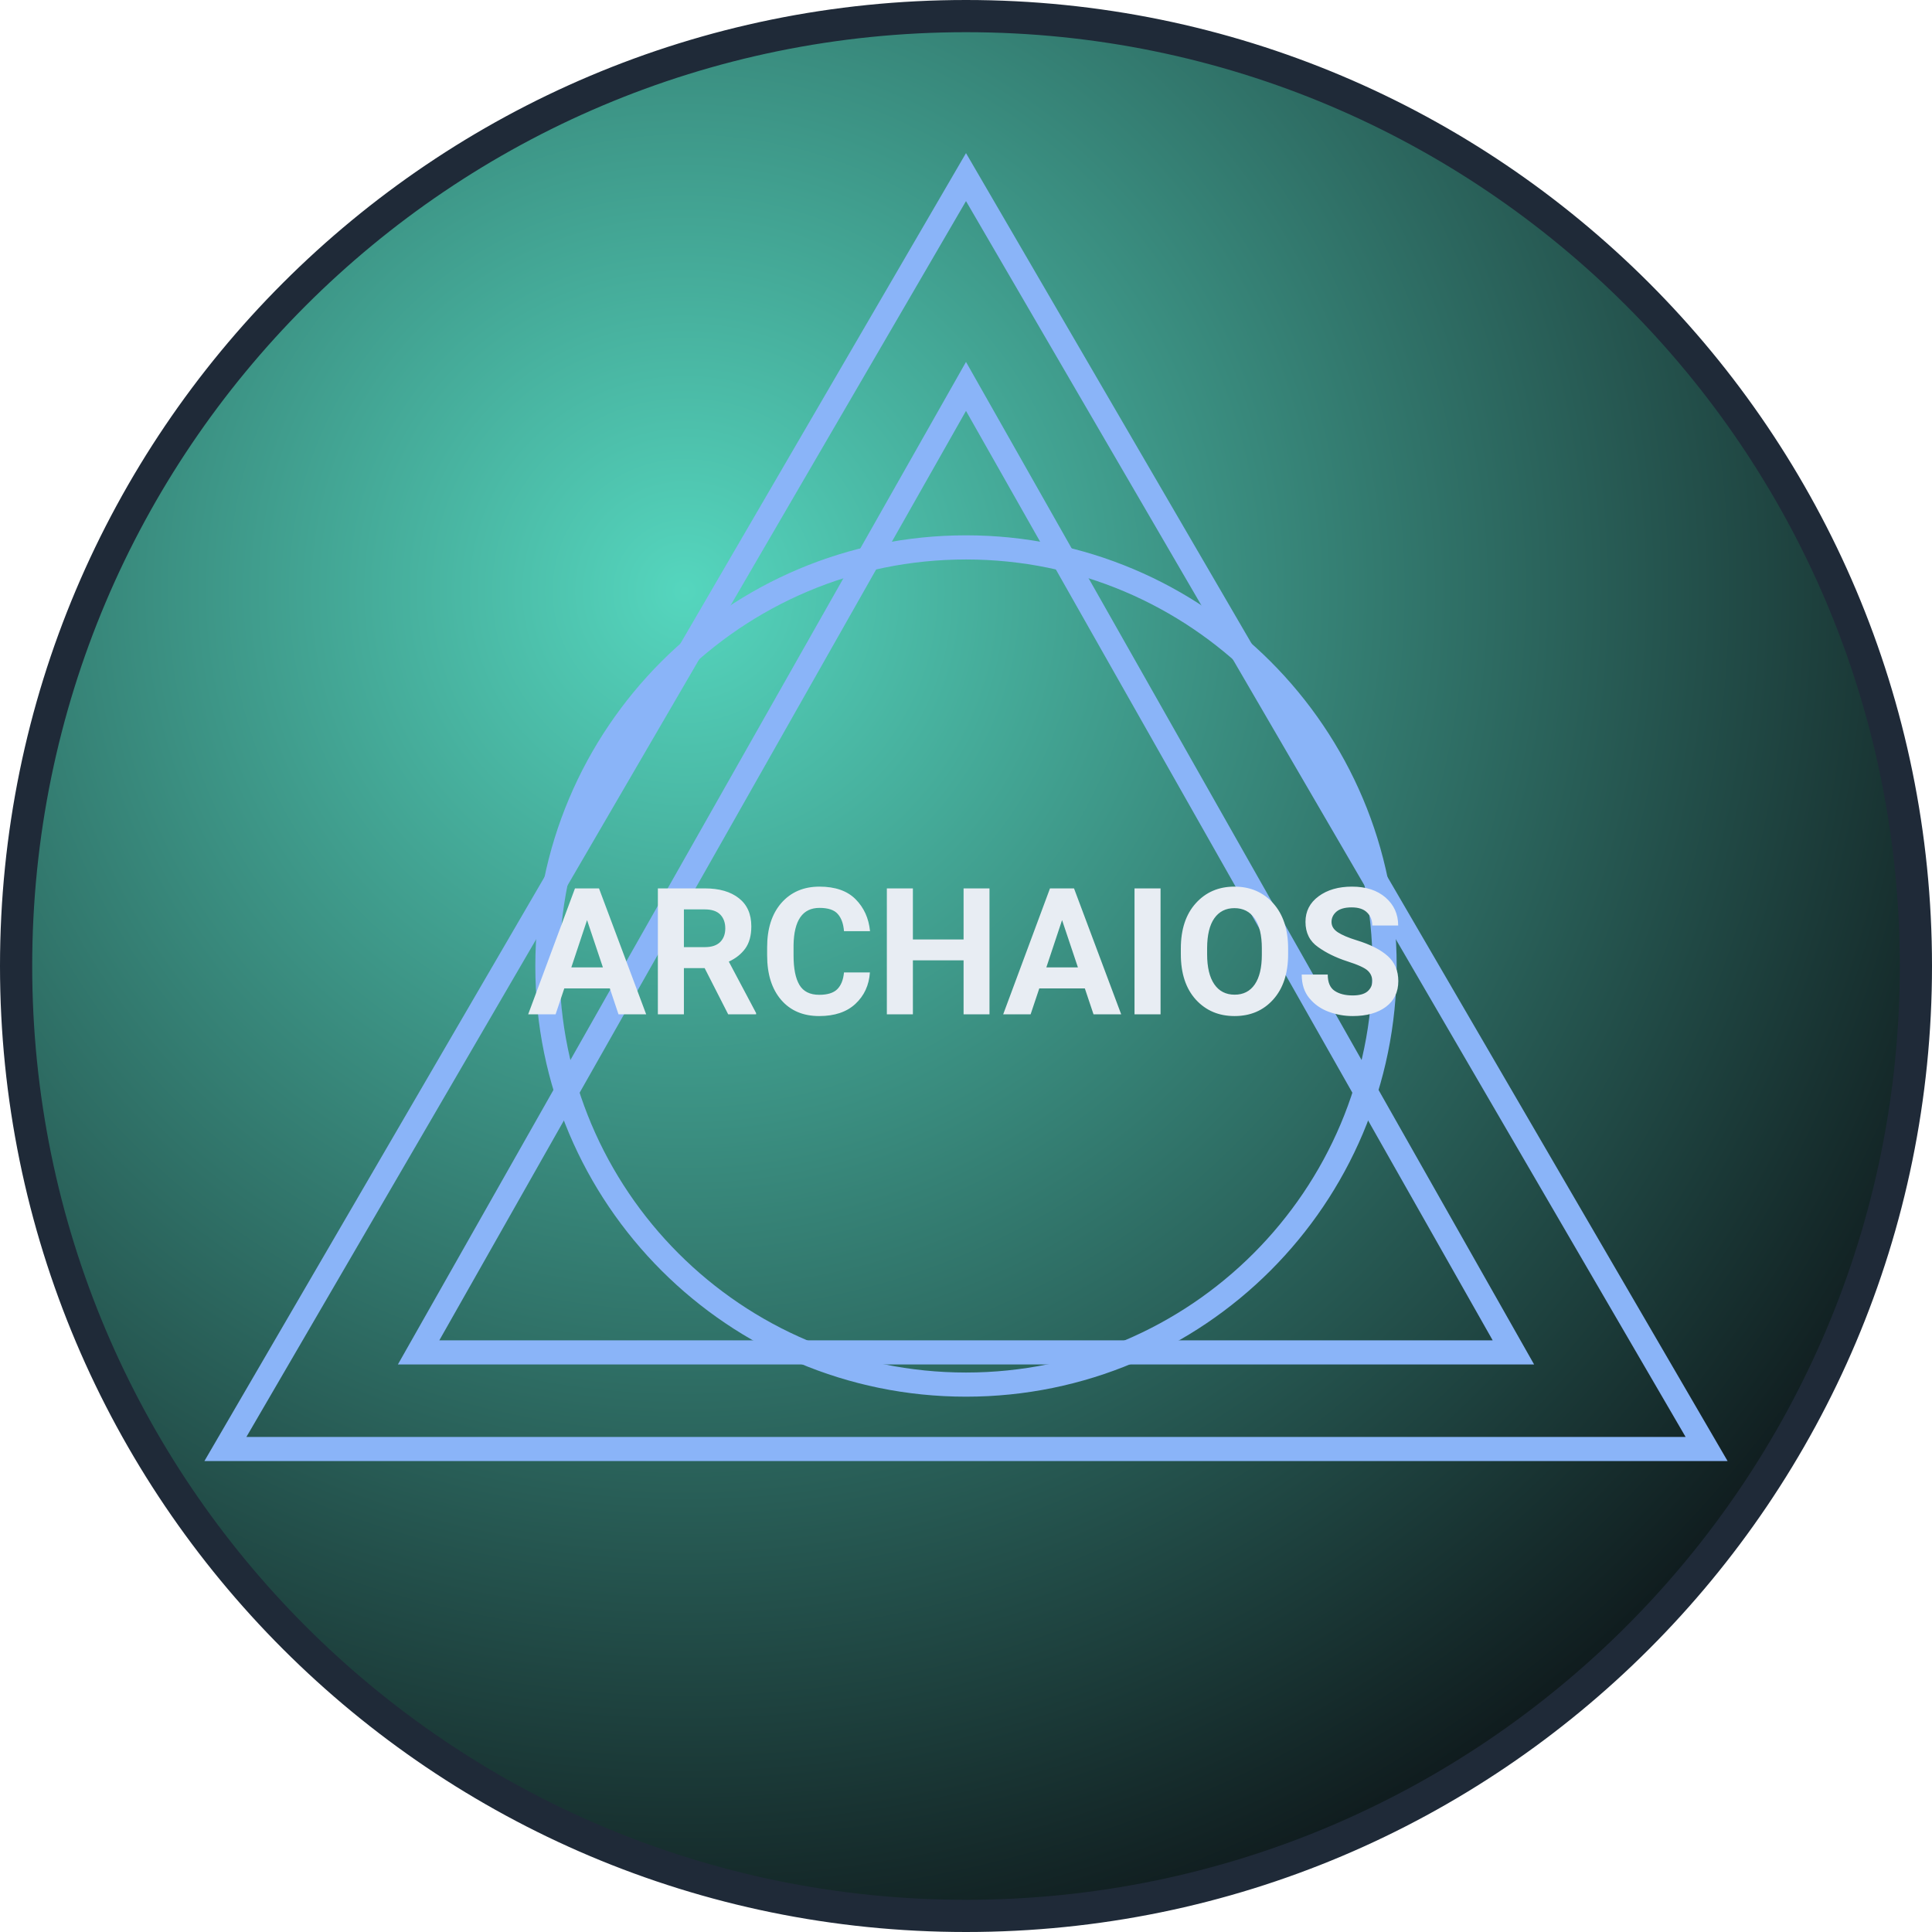
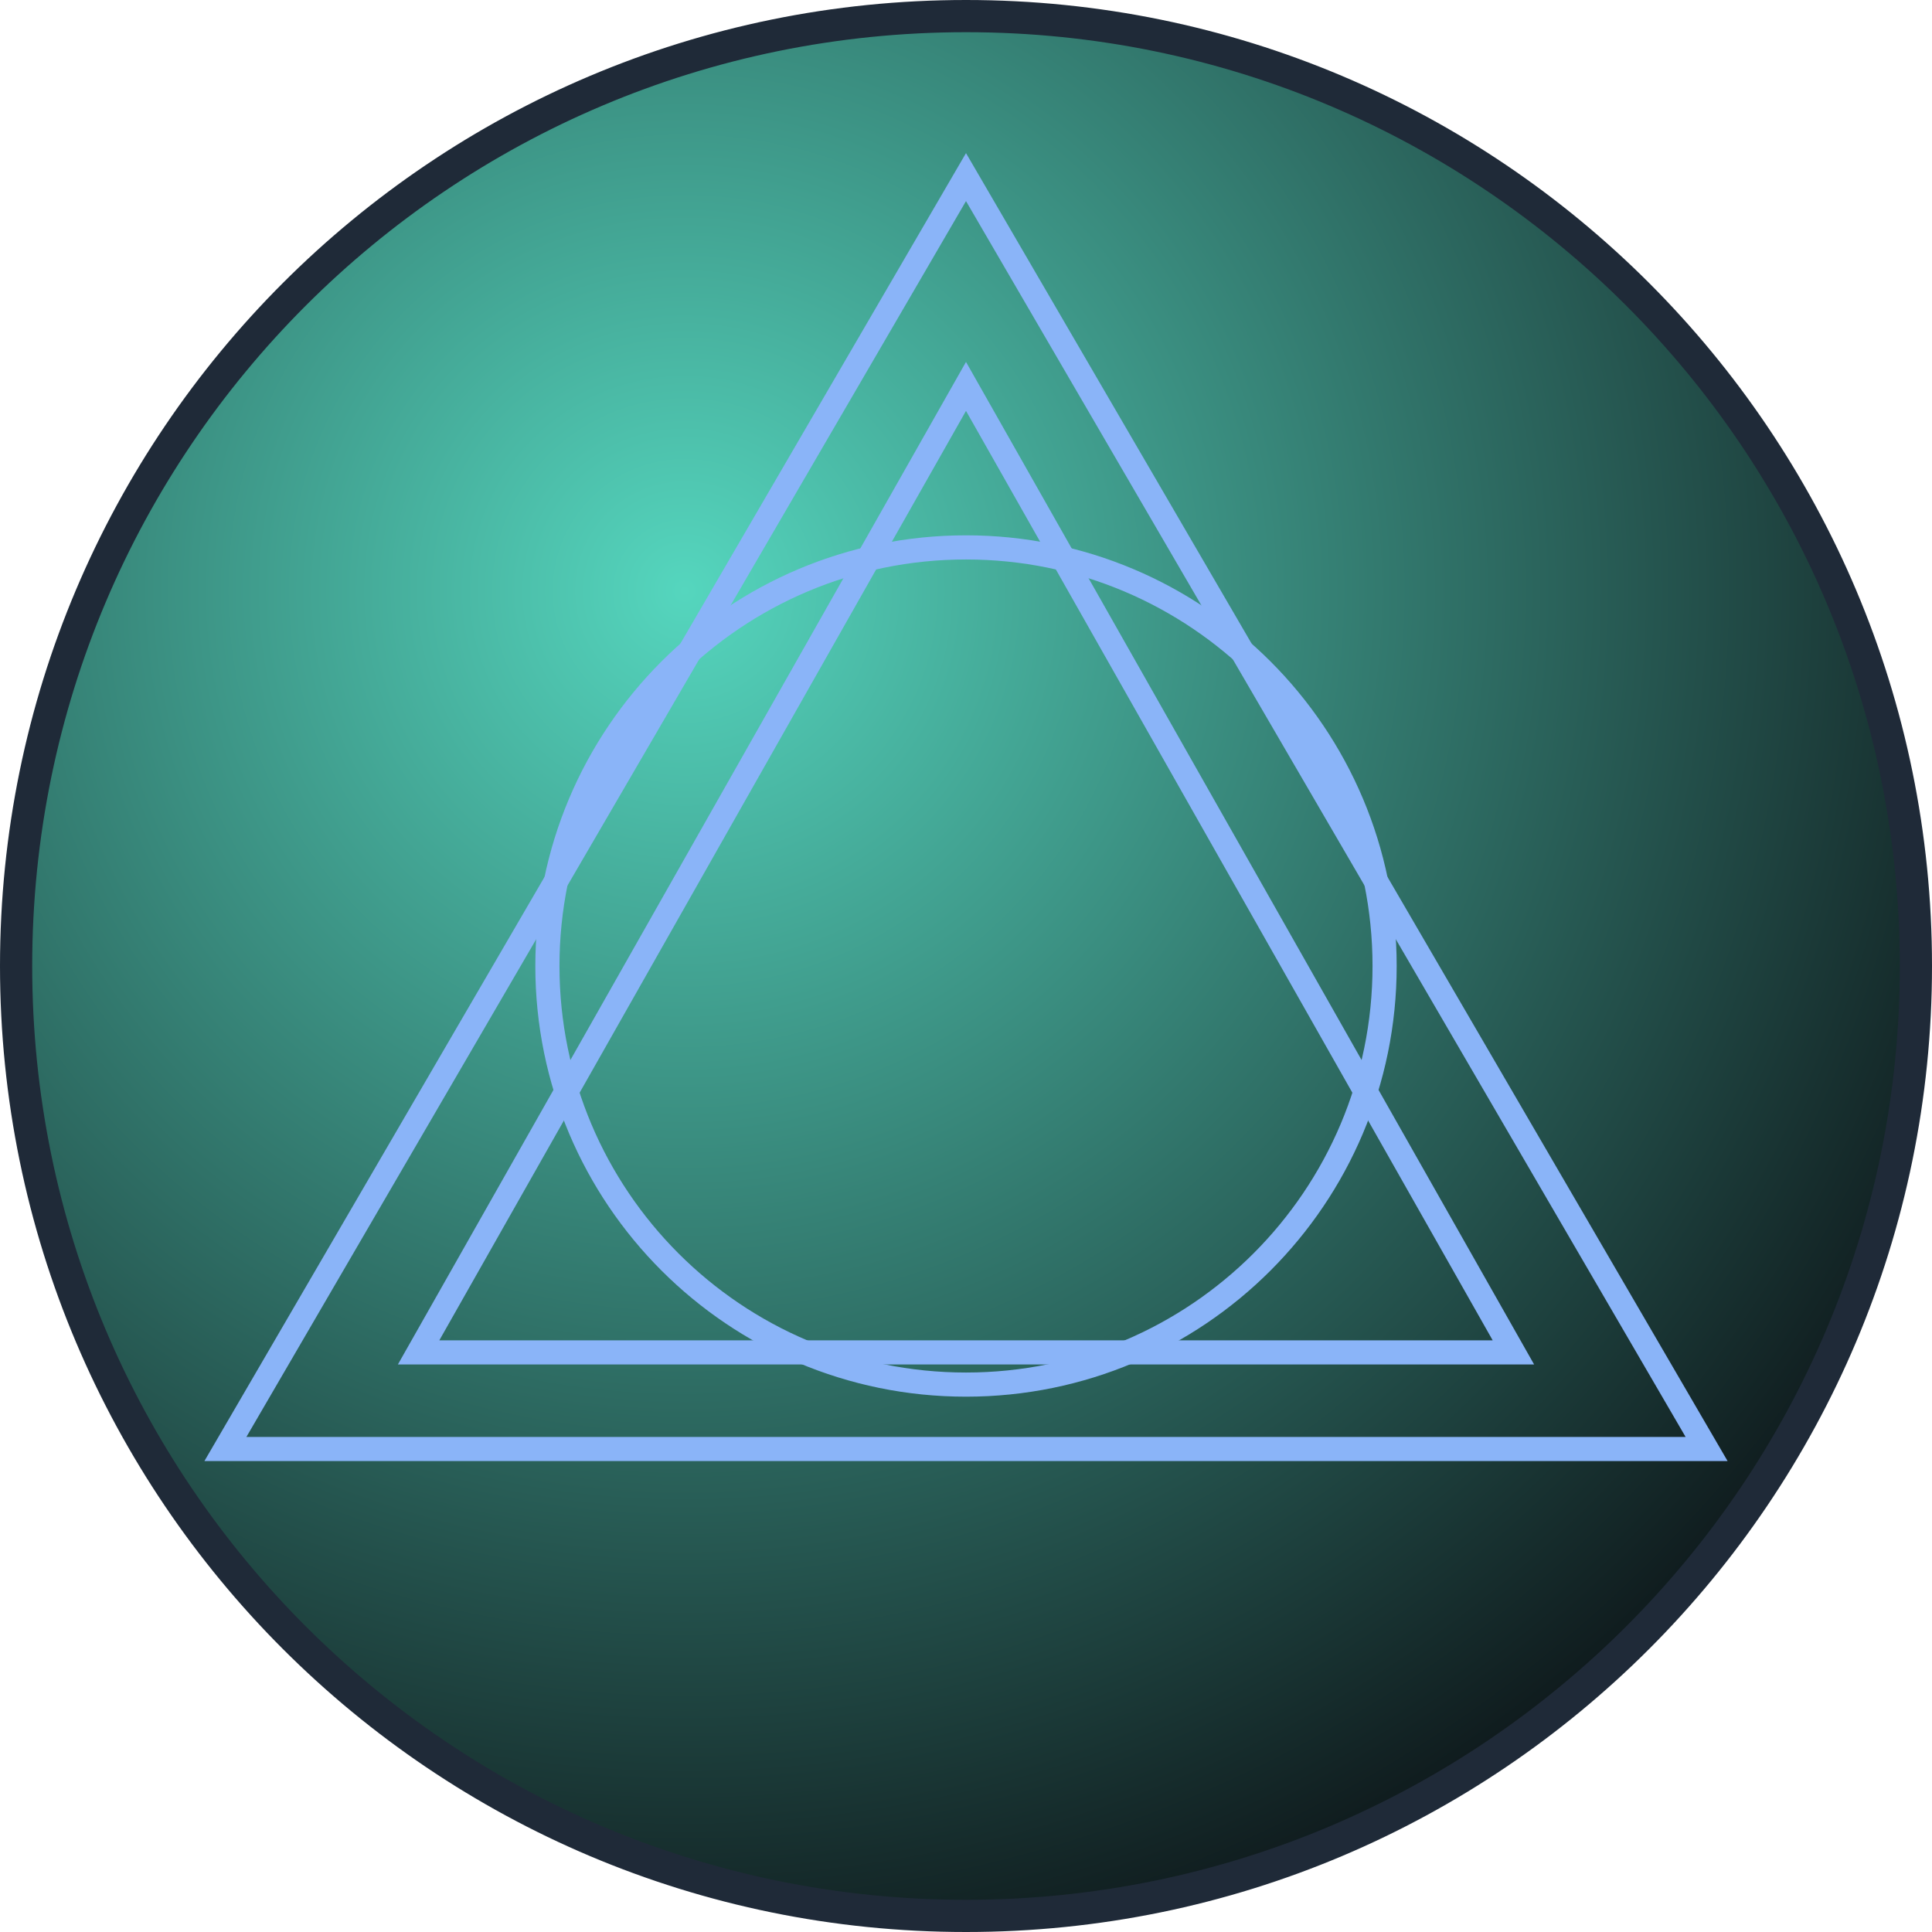
<svg xmlns="http://www.w3.org/2000/svg" viewBox="0 0 240 240">
  <defs>
    <radialGradient id="g" cx="35%" cy="30%" r="80%">
      <stop offset="0" stop-color="#55d6be" />
      <stop offset="1" stop-color="#0b0f13" />
    </radialGradient>
  </defs>
  <circle cx="120" cy="120" r="118" fill="url(#g)" stroke="#1f2a38" stroke-width="4" />
  <g fill="none" stroke="#8ab4f8" stroke-width="3">
    <polygon points="120,22 212,180 28,180" />
    <polygon points="120,48 188,168 52,168" />
    <circle cx="120" cy="120" r="52" />
  </g>
-   <g fill="#e8edf3" font-family="system-ui,Segoe UI,Roboto" font-weight="700" text-anchor="middle">
-     <text x="120" y="126" font-size="22">ARCHAIOS</text>
-   </g>
</svg>
